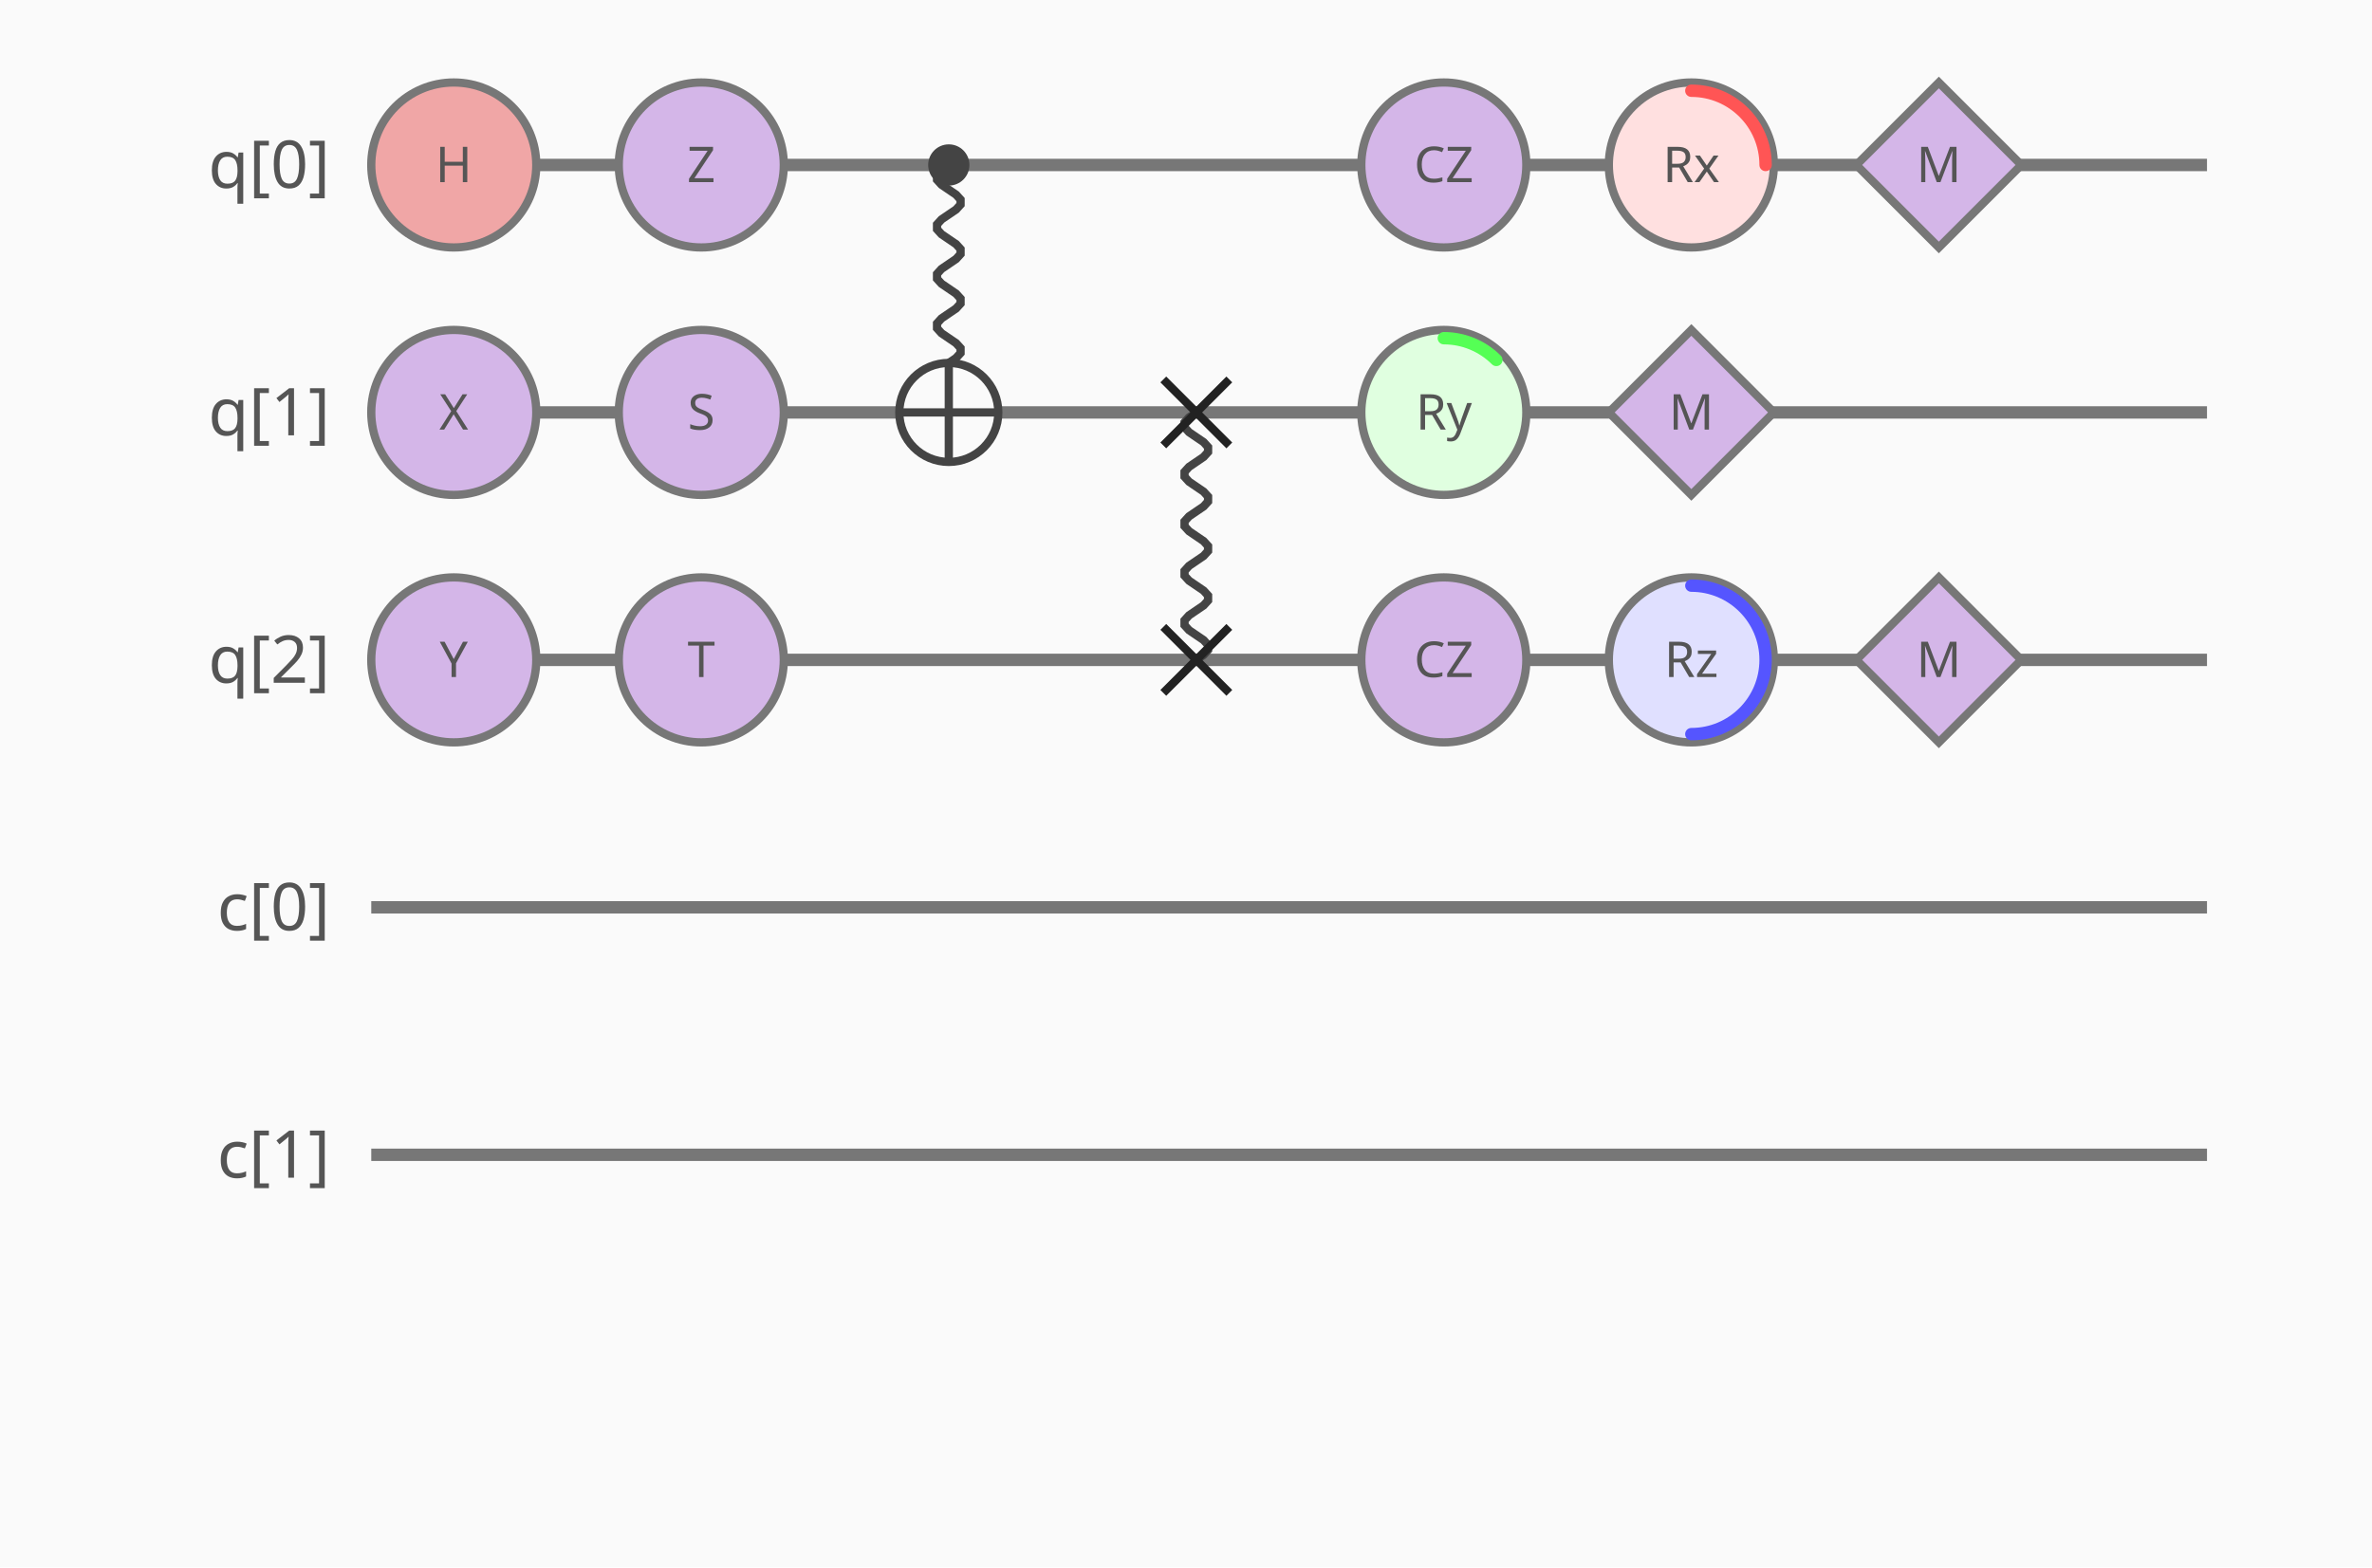
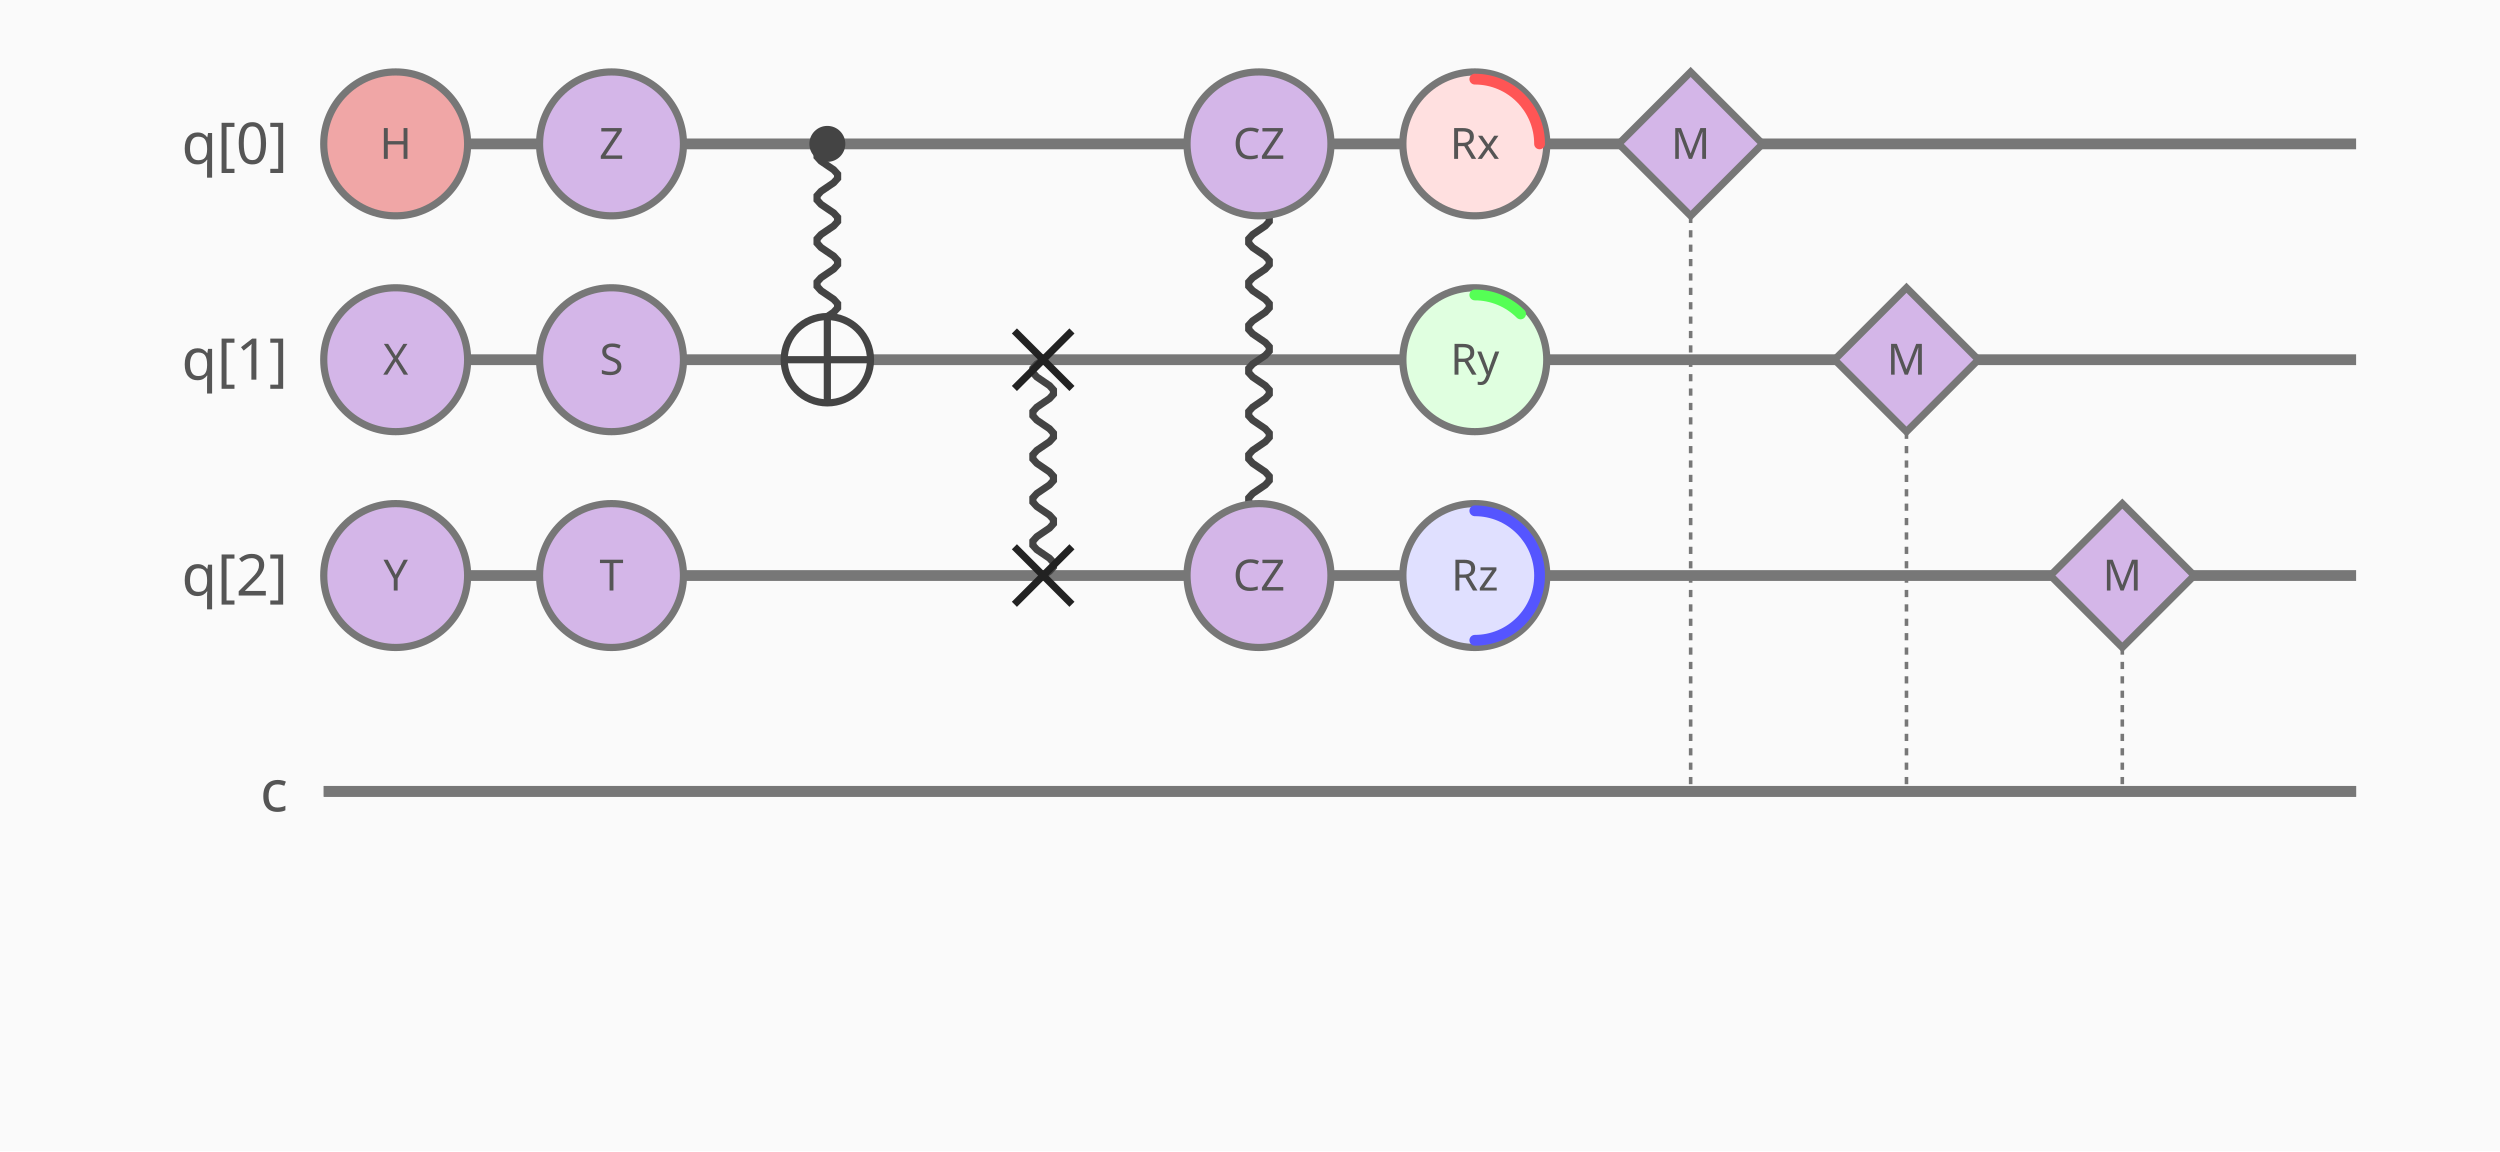
- <svg xmlns="http://www.w3.org/2000/svg" width="575.0" height="380" viewBox="0 0 575.0 380">
+ <svg xmlns="http://www.w3.org/2000/svg" width="695.0" height="320" viewBox="0 0 695.0 320">
  <rect width="100%" height="100%" fill="#fafafa" />
+   <text x="80" y="220" fill="#555555" font-family="calibri" font-size="16" text-anchor="end" dominant-baseline="middle">c</text>
  <text x="80" y="40" fill="#555555" font-family="calibri" font-size="16" text-anchor="end" dominant-baseline="middle">q[0]</text>
-   <text x="80" y="220" fill="#555555" font-family="calibri" font-size="16" text-anchor="end" dominant-baseline="middle">c[0]</text>
  <text x="80" y="100" fill="#555555" font-family="calibri" font-size="16" text-anchor="end" dominant-baseline="middle">q[1]</text>
-   <text x="80" y="280" fill="#555555" font-family="calibri" font-size="16" text-anchor="end" dominant-baseline="middle">c[1]</text>
  <text x="80" y="160" fill="#555555" font-family="calibri" font-size="16" text-anchor="end" dominant-baseline="middle">q[2]</text>
-   <line x1="90" y1="40" x2="535.0" y2="40" stroke="#777777" stroke-width="3" stroke-dasharray="" />
-   <line x1="90" y1="100" x2="535.0" y2="100" stroke="#777777" stroke-width="3" stroke-dasharray="" />
-   <line x1="90" y1="160" x2="535.0" y2="160" stroke="#777777" stroke-width="3" stroke-dasharray="" />
-   <line x1="90" y1="220" x2="535.0" y2="220" stroke="#777777" stroke-width="3" stroke-dasharray="" />
-   <line x1="90" y1="280" x2="535.0" y2="280" stroke="#777777" stroke-width="3" stroke-dasharray="" />
+   <line x1="90" y1="40" x2="655.0" y2="40" stroke="#777777" stroke-width="3" stroke-dasharray="" />
+   <line x1="90" y1="100" x2="655.0" y2="100" stroke="#777777" stroke-width="3" stroke-dasharray="" />
+   <line x1="90" y1="160" x2="655.0" y2="160" stroke="#777777" stroke-width="3" stroke-dasharray="" />
+   <line x1="90" y1="220" x2="655.0" y2="220" stroke="#777777" stroke-width="3" stroke-dasharray="" />
+   <line x1="90" y1="220" x2="655.0" y2="220" stroke="#777777" stroke-width="3" stroke-dasharray="" />
+   <path d="M 230.0 40.0 L 228.237 41.2 L 227.147 42.4 L 227.147 43.6 L 228.237 44.8 L 230.0 46.0 L 231.763 47.2 L 232.853 48.4 L 232.853 49.6 L 231.763 50.8 L 230.0 52.0 L 228.237 53.2 L 227.147 54.4 L 227.147 55.6 L 228.237 56.8 L 230.0 58.0 L 231.763 59.2 L 232.853 60.4 L 232.853 61.6 L 231.763 62.8 L 230.0 64.0 L 228.237 65.2 L 227.147 66.4 L 227.147 67.6 L 228.237 68.8 L 230.0 70.0 L 231.763 71.2 L 232.853 72.4 L 232.853 73.6 L 231.763 74.8 L 230.0 76.0 L 228.237 77.2 L 227.147 78.4 L 227.147 79.6 L 228.237 80.8 L 230.0 82.0 L 231.763 83.2 L 232.853 84.4 L 232.853 85.6 L 231.763 86.8 L 230.0 88.0 L 228.237 89.2 L 227.147 90.4 L 227.147 91.6 L 228.237 92.8 L 230.0 94.0 L 231.763 95.2 L 232.853 96.4 L 232.853 97.6 L 231.763 98.8 L 230 100.0" stroke="#444444" stroke-width="2" fill="none" stroke-dasharray="" />
+   <path d="M 290.0 100.0 L 288.237 101.2 L 287.147 102.4 L 287.147 103.6 L 288.237 104.8 L 290.0 106.0 L 291.763 107.2 L 292.853 108.4 L 292.853 109.6 L 291.763 110.8 L 290.0 112.0 L 288.237 113.2 L 287.147 114.4 L 287.147 115.6 L 288.237 116.8 L 290.0 118.0 L 291.763 119.2 L 292.853 120.4 L 292.853 121.6 L 291.763 122.8 L 290.0 124.0 L 288.237 125.2 L 287.147 126.4 L 287.147 127.6 L 288.237 128.8 L 290.0 130.0 L 291.763 131.2 L 292.853 132.4 L 292.853 133.6 L 291.763 134.8 L 290.0 136.0 L 288.237 137.2 L 287.147 138.4 L 287.147 139.6 L 288.237 140.8 L 290.0 142.0 L 291.763 143.2 L 292.853 144.4 L 292.853 145.6 L 291.763 146.8 L 290.0 148.0 L 288.237 149.2 L 287.147 150.4 L 287.147 151.6 L 288.237 152.8 L 290.0 154.0 L 291.763 155.2 L 292.853 156.4 L 292.853 157.6 L 291.763 158.8 L 290.0 160.0" stroke="#444444" stroke-width="2" fill="none" stroke-dasharray="" />
+   <path d="M 350.0 40.0 L 348.237 41.2 L 347.147 42.4 L 347.147 43.6 L 348.237 44.8 L 350.0 46.0 L 351.763 47.2 L 352.853 48.4 L 352.853 49.6 L 351.763 50.8 L 350.0 52.0 L 348.237 53.2 L 347.147 54.4 L 347.147 55.6 L 348.237 56.8 L 350.0 58.0 L 351.763 59.2 L 352.853 60.4 L 352.853 61.6 L 351.763 62.8 L 350.0 64.0 L 348.237 65.2 L 347.147 66.4 L 347.147 67.6 L 348.237 68.8 L 350.0 70.0 L 351.763 71.2 L 352.853 72.4 L 352.853 73.6 L 351.763 74.8 L 350.0 76.0 L 348.237 77.2 L 347.147 78.4 L 347.147 79.6 L 348.237 80.8 L 350.0 82.0 L 351.763 83.2 L 352.853 84.4 L 352.853 85.6 L 351.763 86.8 L 350.0 88.0 L 348.237 89.2 L 347.147 90.4 L 347.147 91.6 L 348.237 92.8 L 350.0 94.0 L 351.763 95.2 L 352.853 96.4 L 352.853 97.6 L 351.763 98.8 L 350.0 100.0 L 348.237 101.2 L 347.147 102.4 L 347.147 103.6 L 348.237 104.8 L 350.0 106.0 L 351.763 107.2 L 352.853 108.4 L 352.853 109.6 L 351.763 110.8 L 350.0 112.0 L 348.237 113.2 L 347.147 114.4 L 347.147 115.6 L 348.237 116.8 L 350.0 118.0 L 351.763 119.2 L 352.853 120.4 L 352.853 121.6 L 351.763 122.8 L 350.0 124.0 L 348.237 125.2 L 347.147 126.4 L 347.147 127.6 L 348.237 128.8 L 350.0 130.0 L 351.763 131.2 L 352.853 132.4 L 352.853 133.6 L 351.763 134.8 L 350.0 136.0 L 348.237 137.2 L 347.147 138.4 L 347.147 139.6 L 348.237 140.8 L 350.0 142.0 L 351.763 143.2 L 352.853 144.4 L 352.853 145.6 L 351.763 146.8 L 350.0 148.0 L 348.237 149.2 L 347.147 150.4 L 347.147 151.6 L 348.237 152.8 L 350.0 154.0 L 351.763 155.2 L 352.853 156.4 L 352.853 157.6 L 351.763 158.8 L 350 160.0" stroke="#444444" stroke-width="2" fill="none" stroke-dasharray="" />
+   <line x1="470.0" y1="40" x2="470.0" y2="220" stroke="#777777" stroke-width="1" stroke-dasharray="2,2" />
+   <line x1="530.0" y1="100" x2="530.0" y2="220" stroke="#777777" stroke-width="1" stroke-dasharray="2,2" />
+   <line x1="590.0" y1="160" x2="590.0" y2="220" stroke="#777777" stroke-width="1" stroke-dasharray="2,2" />
  <circle cx="110.0" cy="40" r="20" fill="#f0a6a6" stroke="#777777" stroke-width="2" />
  <text x="110.0" y="40" fill="#555555" font-family="sans-serif" font-size="12" text-anchor="middle" dominant-baseline="middle">H</text>
  <circle cx="110.0" cy="100" r="20" fill="#d4b6e8" stroke="#777777" stroke-width="2" />
  <text x="110.0" y="100" fill="#555555" font-family="sans-serif" font-size="12" text-anchor="middle" dominant-baseline="middle">X</text>
  <circle cx="110.0" cy="160" r="20" fill="#d4b6e8" stroke="#777777" stroke-width="2" />
  <text x="110.0" y="160" fill="#555555" font-family="sans-serif" font-size="12" text-anchor="middle" dominant-baseline="middle">Y</text>
  <circle cx="170.0" cy="40" r="20" fill="#d4b6e8" stroke="#777777" stroke-width="2" />
  <text x="170.0" y="40" fill="#555555" font-family="sans-serif" font-size="12" text-anchor="middle" dominant-baseline="middle">Z</text>
  <circle cx="170.0" cy="100" r="20" fill="#d4b6e8" stroke="#777777" stroke-width="2" />
  <text x="170.0" y="100" fill="#555555" font-family="sans-serif" font-size="12" text-anchor="middle" dominant-baseline="middle">S</text>
  <circle cx="170.0" cy="160" r="20" fill="#d4b6e8" stroke="#777777" stroke-width="2" />
  <text x="170.0" y="160" fill="#555555" font-family="sans-serif" font-size="12" text-anchor="middle" dominant-baseline="middle">T</text>
-   <path d="M 230.0 40.0 L 228.237 41.2 L 227.147 42.4 L 227.147 43.6 L 228.237 44.8 L 230.0 46.0 L 231.763 47.2 L 232.853 48.4 L 232.853 49.6 L 231.763 50.8 L 230.0 52.0 L 228.237 53.2 L 227.147 54.4 L 227.147 55.6 L 228.237 56.8 L 230.0 58.0 L 231.763 59.2 L 232.853 60.4 L 232.853 61.6 L 231.763 62.8 L 230.0 64.0 L 228.237 65.2 L 227.147 66.4 L 227.147 67.6 L 228.237 68.8 L 230.0 70.0 L 231.763 71.2 L 232.853 72.4 L 232.853 73.6 L 231.763 74.8 L 230.0 76.0 L 228.237 77.2 L 227.147 78.4 L 227.147 79.6 L 228.237 80.8 L 230.0 82.0 L 231.763 83.2 L 232.853 84.4 L 232.853 85.6 L 231.763 86.8 L 230.0 88.0 L 228.237 89.2 L 227.147 90.4 L 227.147 91.6 L 228.237 92.8 L 230.0 94.0 L 231.763 95.2 L 232.853 96.4 L 232.853 97.6 L 231.763 98.8 L 230 100.0" stroke="#444444" stroke-width="2" fill="none" stroke-dasharray="" />
  <circle cx="230.0" cy="40" r="5" fill="#444444" stroke="none" stroke-width="1" />
  <circle cx="230.0" cy="100" r="12" fill="#fafafa" stroke="#444444" stroke-width="2" />
  <line x1="218.0" y1="100" x2="242.0" y2="100" stroke="#444444" stroke-width="2" />
  <line x1="230.0" y1="88" x2="230.0" y2="112" stroke="#444444" stroke-width="2" />
-   <path d="M 290.0 100.0 L 288.237 101.2 L 287.147 102.4 L 287.147 103.6 L 288.237 104.8 L 290.0 106.0 L 291.763 107.2 L 292.853 108.4 L 292.853 109.6 L 291.763 110.8 L 290.0 112.0 L 288.237 113.2 L 287.147 114.4 L 287.147 115.6 L 288.237 116.8 L 290.0 118.0 L 291.763 119.2 L 292.853 120.4 L 292.853 121.6 L 291.763 122.8 L 290.0 124.0 L 288.237 125.2 L 287.147 126.4 L 287.147 127.6 L 288.237 128.8 L 290.0 130.0 L 291.763 131.2 L 292.853 132.4 L 292.853 133.6 L 291.763 134.8 L 290.0 136.0 L 288.237 137.2 L 287.147 138.4 L 287.147 139.6 L 288.237 140.8 L 290.0 142.0 L 291.763 143.2 L 292.853 144.4 L 292.853 145.6 L 291.763 146.8 L 290.0 148.0 L 288.237 149.2 L 287.147 150.4 L 287.147 151.6 L 288.237 152.8 L 290.0 154.0 L 291.763 155.2 L 292.853 156.4 L 292.853 157.6 L 291.763 158.8 L 290.0 160.0" stroke="#444444" stroke-width="2" fill="none" stroke-dasharray="" />
  <line x1="282.0" y1="92" x2="298.0" y2="108" stroke="#222222" stroke-width="2" stroke-dasharray="" />
  <line x1="282.0" y1="108" x2="298.0" y2="92" stroke="#222222" stroke-width="2" stroke-dasharray="" />
  <line x1="282.0" y1="152" x2="298.0" y2="168" stroke="#222222" stroke-width="2" stroke-dasharray="" />
  <line x1="282.0" y1="168" x2="298.0" y2="152" stroke="#222222" stroke-width="2" stroke-dasharray="" />
  <circle cx="350.0" cy="40" r="20" fill="#d4b6e8" stroke="#777777" stroke-width="2" />
  <text x="350.0" y="40" fill="#555555" font-family="sans-serif" font-size="12" text-anchor="middle" dominant-baseline="middle">CZ</text>
  <circle cx="350.0" cy="160" r="20" fill="#d4b6e8" stroke="#777777" stroke-width="2" />
  <text x="350.0" y="160" fill="#555555" font-family="sans-serif" font-size="12" text-anchor="middle" dominant-baseline="middle">CZ</text>
-   <circle cx="350.0" cy="100" r="20" fill="#e0ffe0" stroke="#777777" stroke-width="2" />
-   <path d="M 350.0 82.0 A 18 18 0 0 1 362.728 87.272" fill="none" stroke="#55ff55" stroke-width="3" stroke-linecap="round" />
-   <text x="350.0" y="100" fill="#555555" font-family="sans-serif" font-size="12" text-anchor="middle" dominant-baseline="middle">Ry</text>
  <circle cx="410.0" cy="40" r="20" fill="#ffe0e0" stroke="#777777" stroke-width="2" />
  <path d="M 410.0 22.0 A 18 18 0 0 1 428.0 40.0" fill="none" stroke="#ff5555" stroke-width="3" stroke-linecap="round" />
  <text x="410.0" y="40" fill="#555555" font-family="sans-serif" font-size="12" text-anchor="middle" dominant-baseline="middle">Rx</text>
+   <circle cx="410.0" cy="100" r="20" fill="#e0ffe0" stroke="#777777" stroke-width="2" />
+   <path d="M 410.0 82.0 A 18 18 0 0 1 422.728 87.272" fill="none" stroke="#55ff55" stroke-width="3" stroke-linecap="round" />
+   <text x="410.0" y="100" fill="#555555" font-family="sans-serif" font-size="12" text-anchor="middle" dominant-baseline="middle">Ry</text>
  <circle cx="410.0" cy="160" r="20" fill="#e0e0ff" stroke="#777777" stroke-width="2" />
  <path d="M 410.0 142.0 A 18 18 0 0 1 410.0 178.0" fill="none" stroke="#5555ff" stroke-width="3" stroke-linecap="round" />
  <text x="410.0" y="160" fill="#555555" font-family="sans-serif" font-size="12" text-anchor="middle" dominant-baseline="middle">Rz</text>
-   <polygon points="410.0,80 430.0,100 410.0,120 390.0,100" fill="#d4b6e8" stroke="#777777" stroke-width="2" />
-   <text x="410.0" y="100" fill="#555555" font-family="sans-serif" font-size="12" text-anchor="middle" dominant-baseline="middle">M</text>
  <polygon points="470.0,20 490.0,40 470.0,60 450.0,40" fill="#d4b6e8" stroke="#777777" stroke-width="2" />
  <text x="470.0" y="40" fill="#555555" font-family="sans-serif" font-size="12" text-anchor="middle" dominant-baseline="middle">M</text>
-   <polygon points="470.0,140 490.0,160 470.0,180 450.0,160" fill="#d4b6e8" stroke="#777777" stroke-width="2" />
-   <text x="470.0" y="160" fill="#555555" font-family="sans-serif" font-size="12" text-anchor="middle" dominant-baseline="middle">M</text>
+   <polygon points="530.0,80 550.0,100 530.0,120 510.0,100" fill="#d4b6e8" stroke="#777777" stroke-width="2" />
+   <text x="530.0" y="100" fill="#555555" font-family="sans-serif" font-size="12" text-anchor="middle" dominant-baseline="middle">M</text>
+   <polygon points="590.0,140 610.0,160 590.0,180 570.0,160" fill="#d4b6e8" stroke="#777777" stroke-width="2" />
+   <text x="590.0" y="160" fill="#555555" font-family="sans-serif" font-size="12" text-anchor="middle" dominant-baseline="middle">M</text>
</svg>
